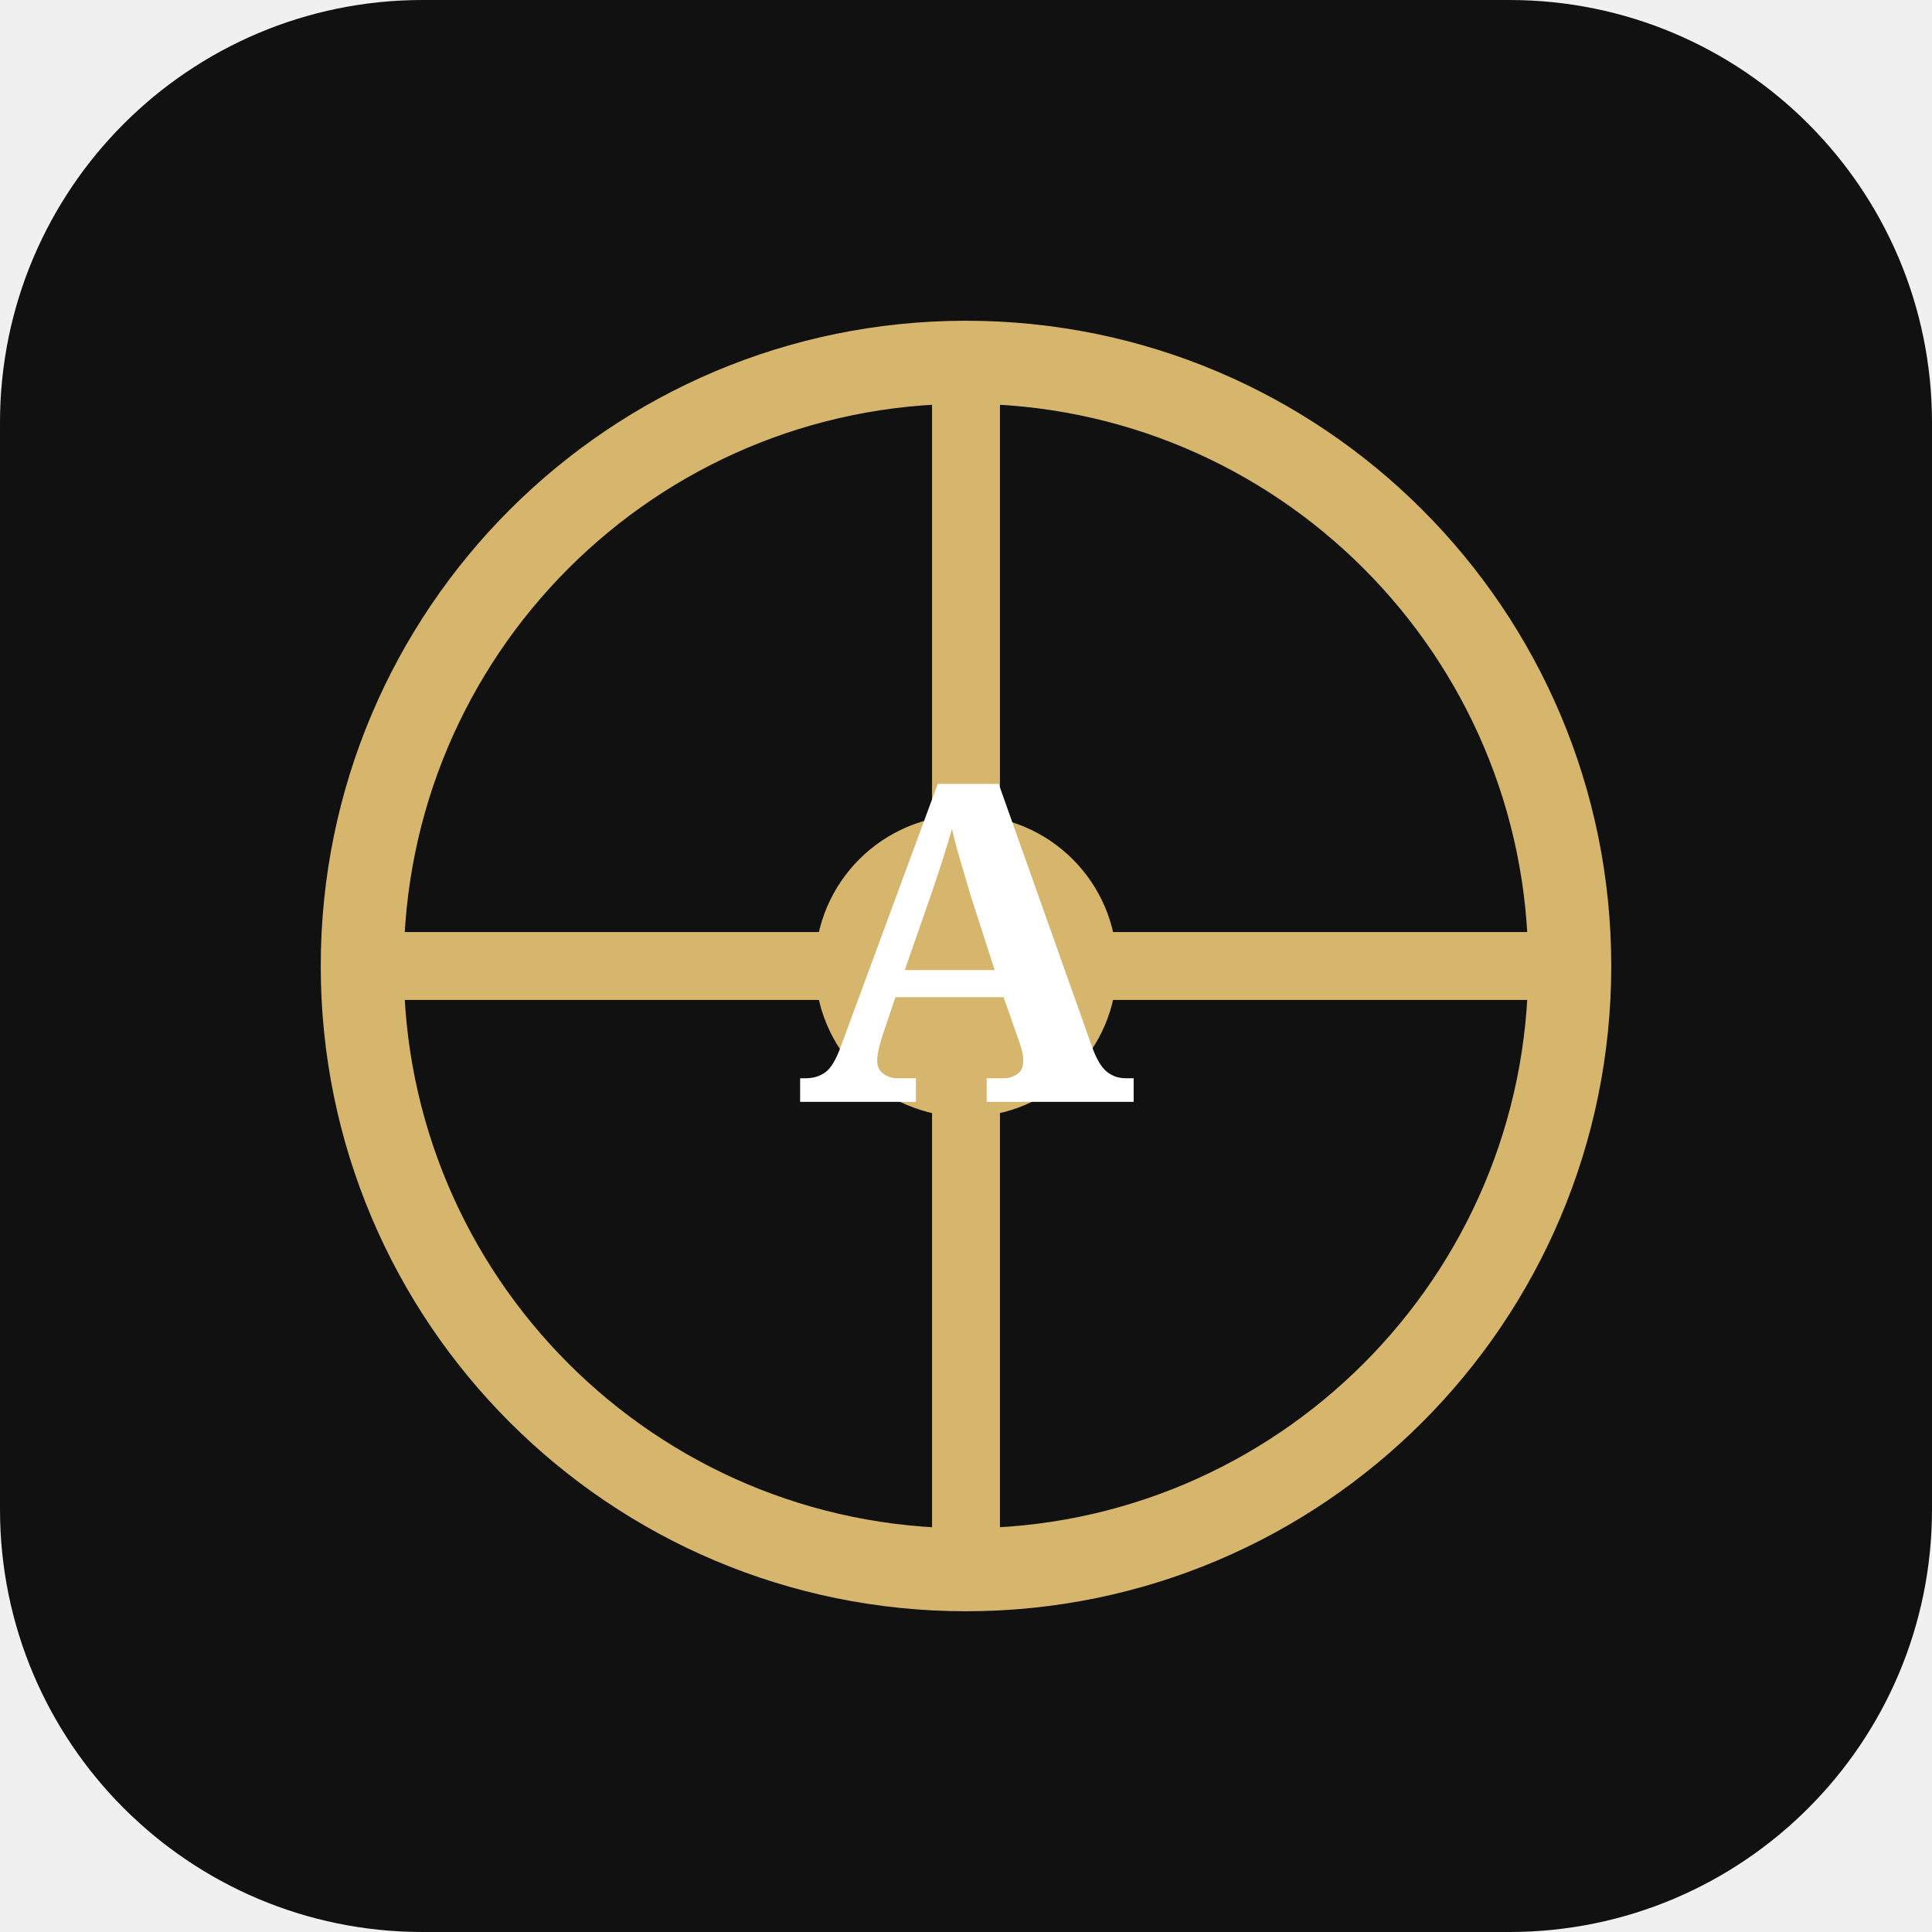
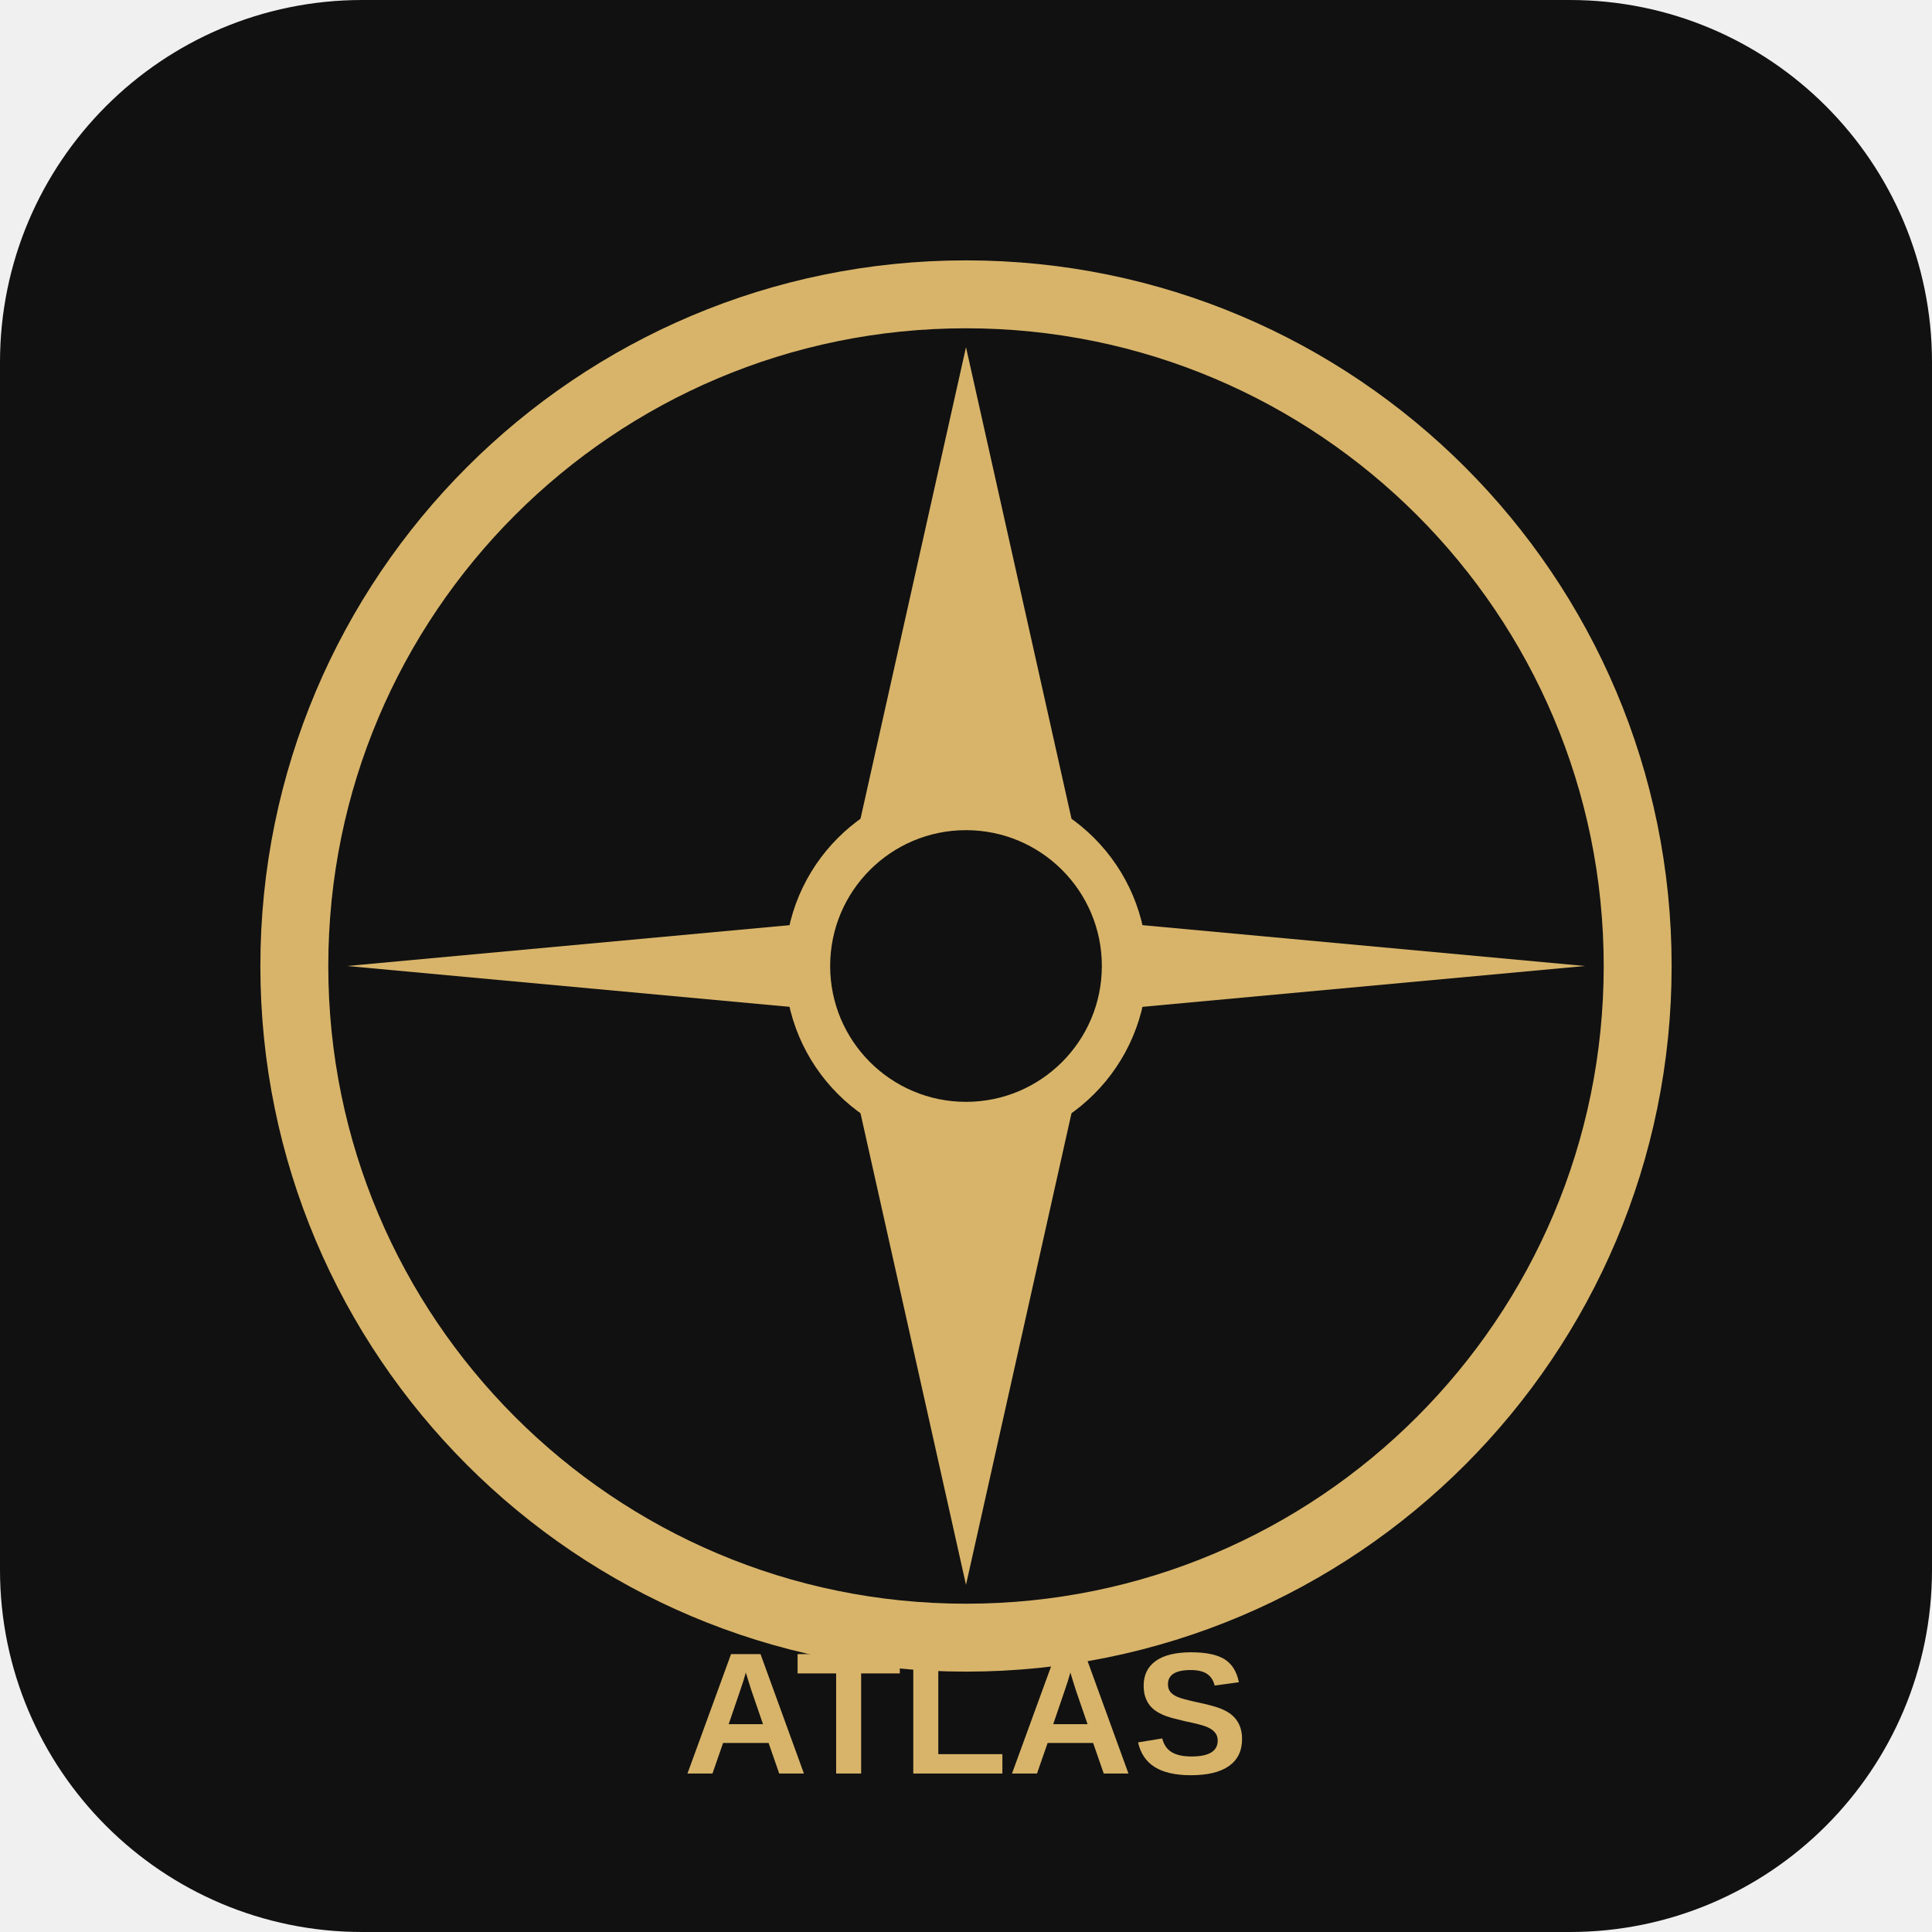
- <svg xmlns="http://www.w3.org/2000/svg" viewBox="0 0 512 512">
-   <rect width="512" height="512" rx="112" fill="#111" />
-   <circle cx="256" cy="256" r="160" fill="none" stroke="#d6b56d" stroke-width="22" />
-   <path d="M256 96v320M96 256h320" stroke="#d6b56d" stroke-width="18" stroke-linecap="round" />
-   <circle cx="256" cy="256" r="40" fill="#d6b56d" />
-   <text x="256" y="292" text-anchor="middle" font-family="Georgia" font-size="118" font-weight="700" fill="#fff">A</text>
+ <svg xmlns="http://www.w3.org/2000/svg" width="512" height="512" viewBox="0 0 512 512">
+   <rect width="512" height="512" rx="96" fill="#111" />
+   <circle cx="256" cy="256" r="178" fill="none" stroke="#d8b46a" stroke-width="18" />
+   <path d="M256 92 L290 244 L420 256 L290 268 L256 420 L222 268 L92 256 L222 244 Z" fill="#d8b46a" />
+   <circle cx="256" cy="256" r="42" fill="#111" stroke="#d8b46a" stroke-width="12" />
+   <text x="256" y="470" text-anchor="middle" font-family="Arial" font-size="46" fill="#d8b46a" font-weight="700">ATLAS</text>
</svg>
